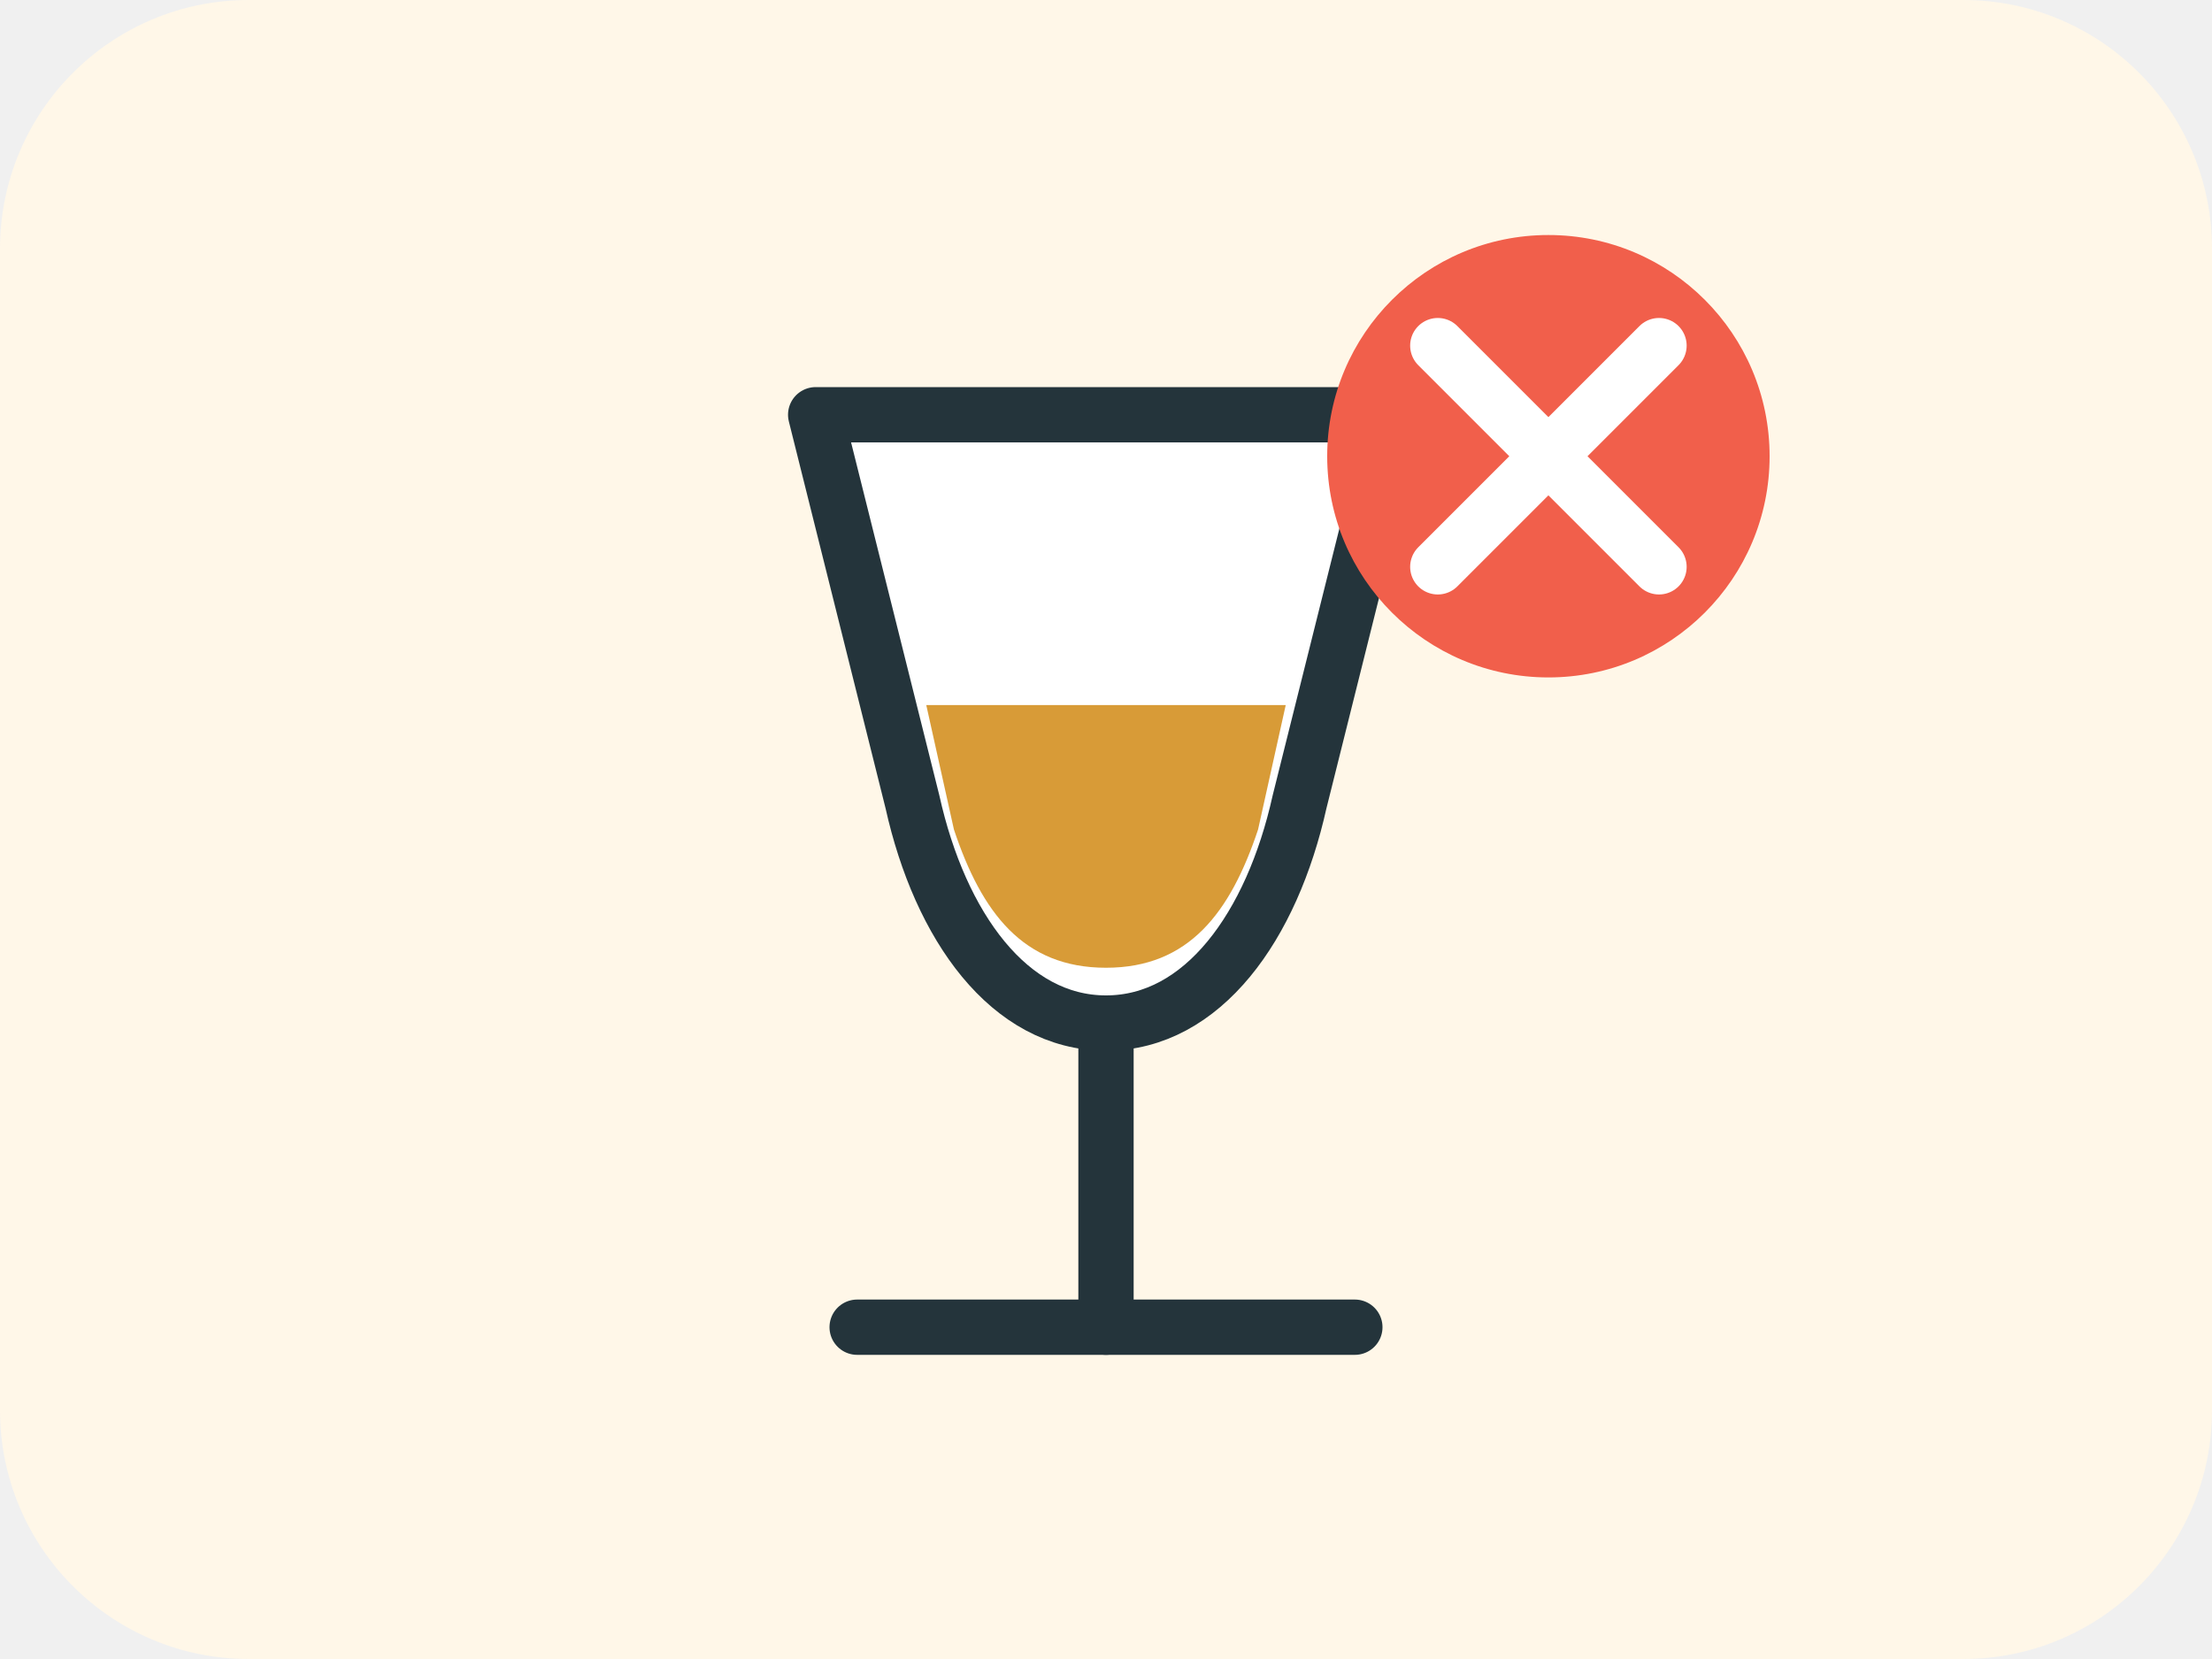
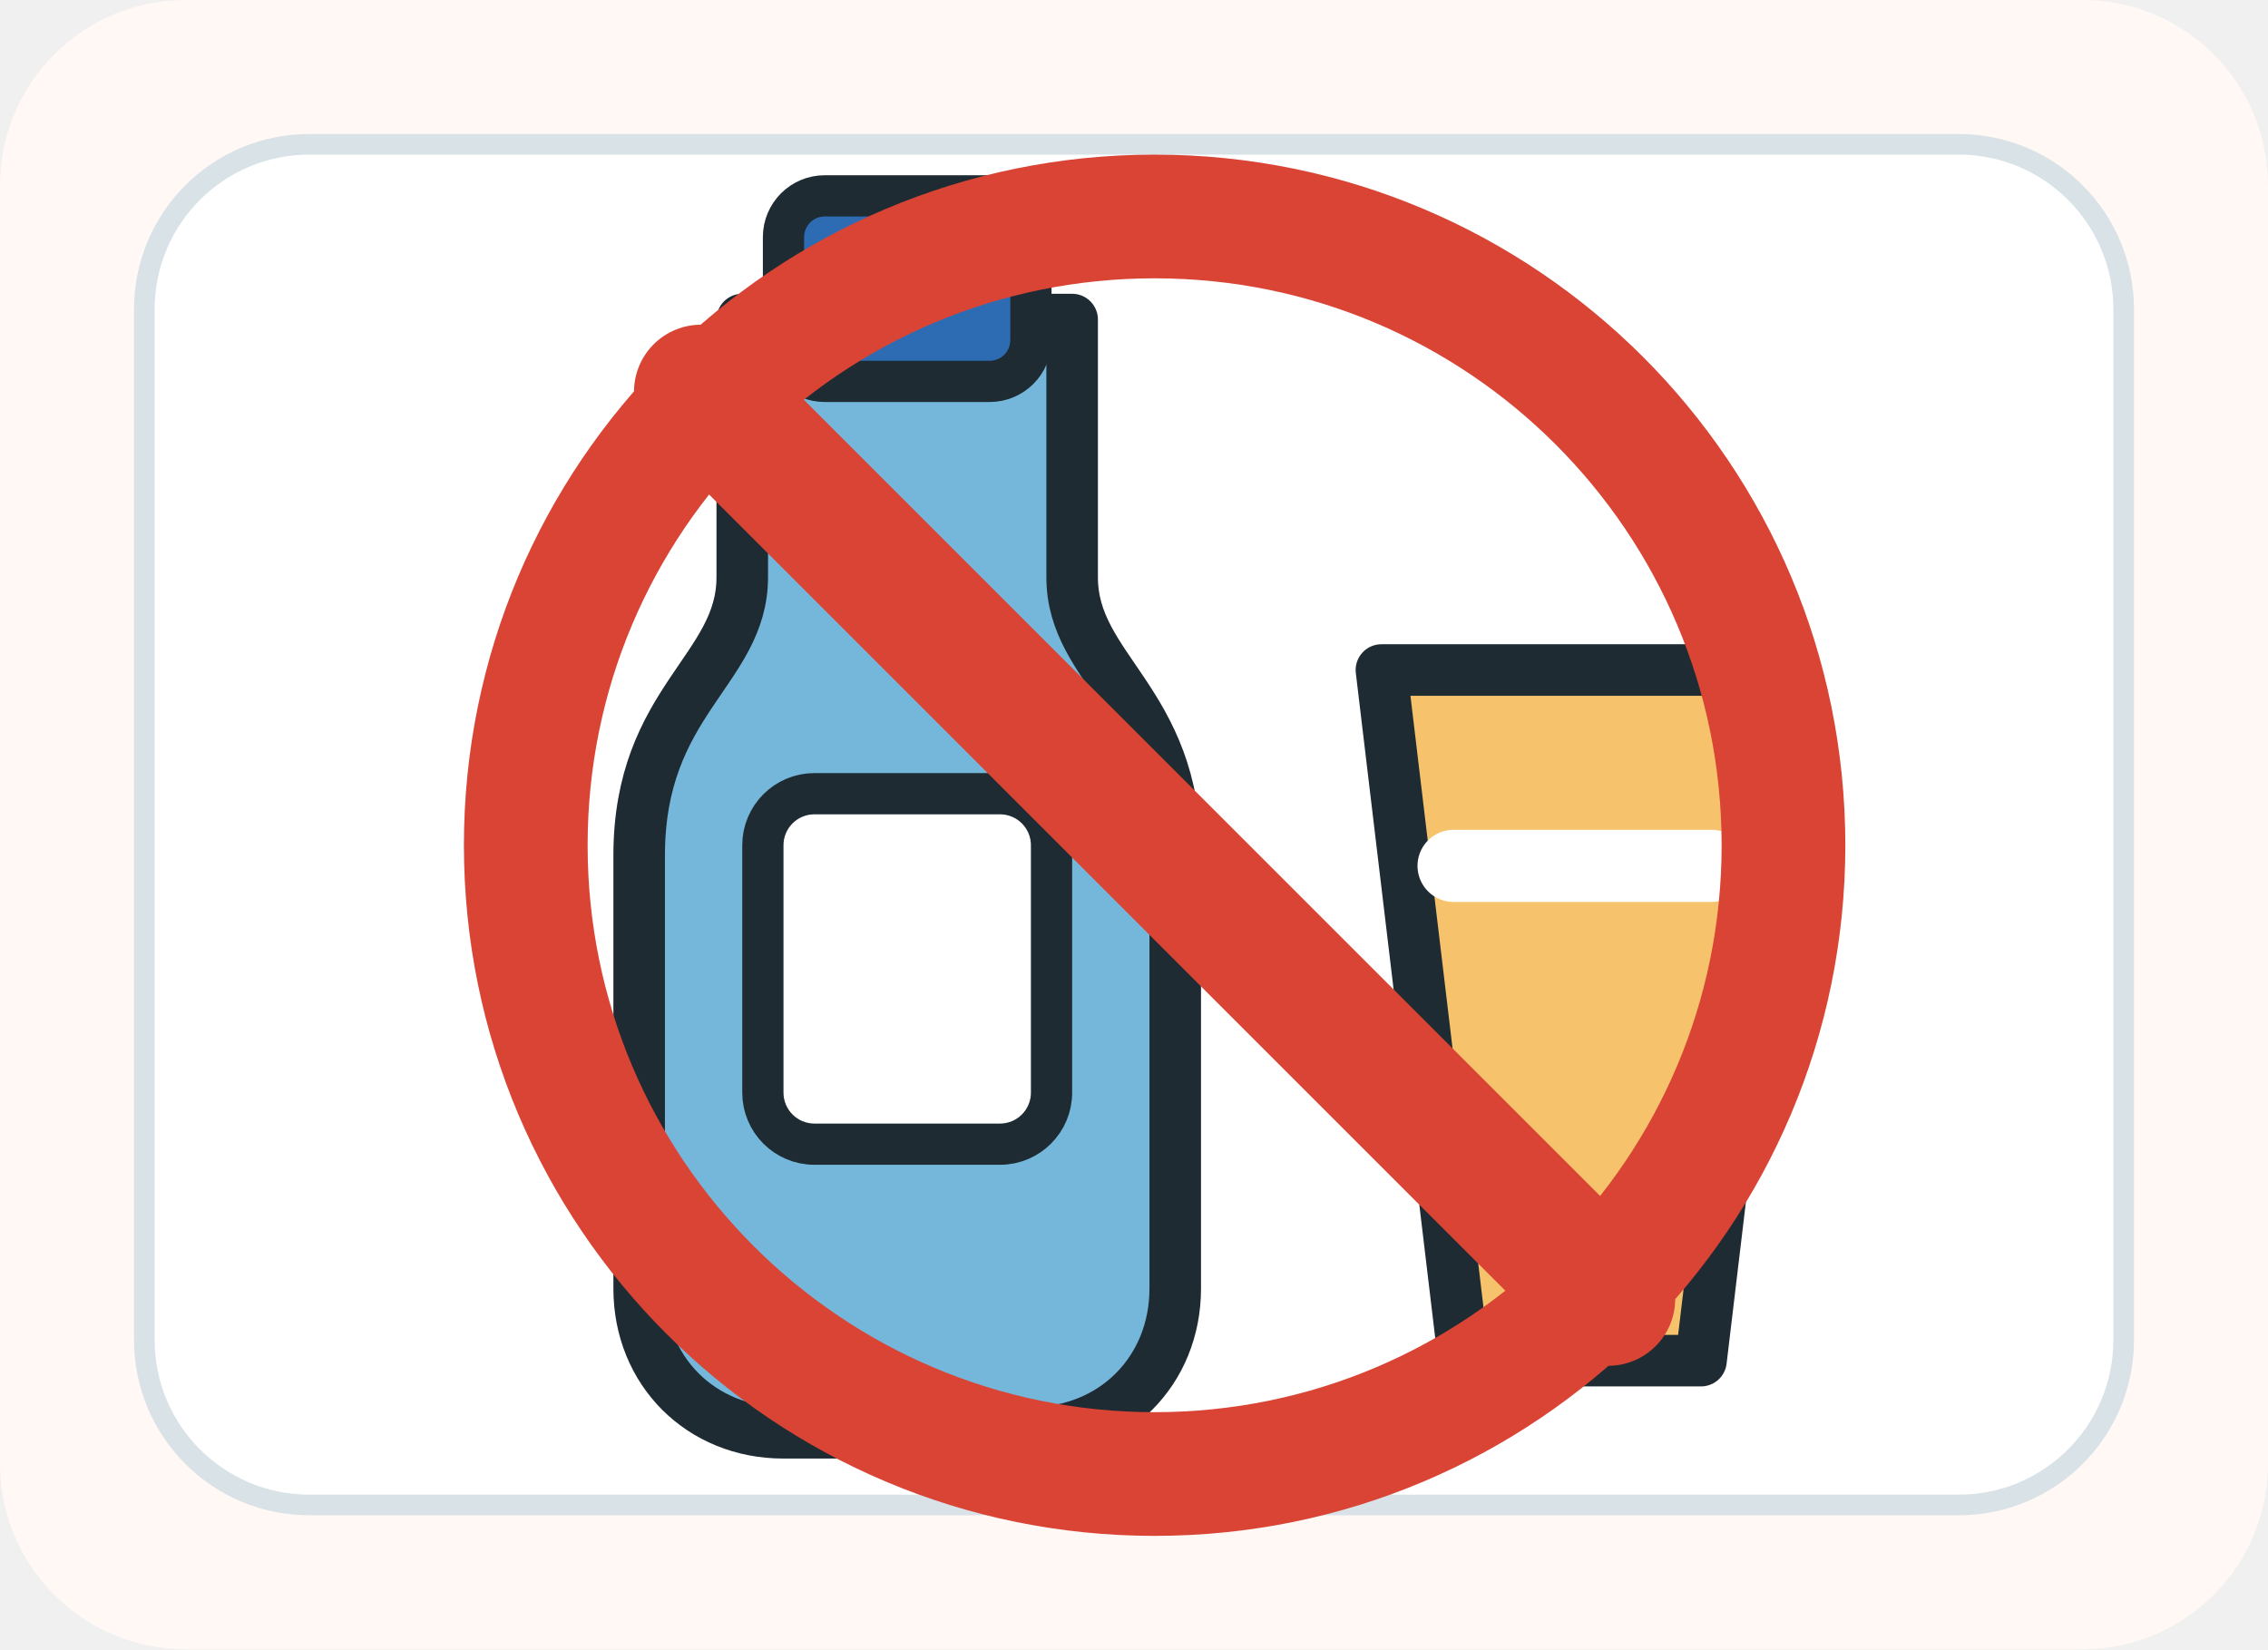
- <svg xmlns="http://www.w3.org/2000/svg" viewBox="0 0 160 120" role="img" aria-label="Alcohol caution">
-   <rect width="160" height="120" rx="18" fill="#fff7e8" />
-   <path d="M59 30h42l-7 28c-2 9-7 16-14 16s-12-7-14-16z" fill="#ffffff" stroke="#24343b" stroke-width="4" stroke-linejoin="round" />
-   <path d="M67 51h26l-2 9c-2 6-5 10-11 10s-9-4-11-10z" fill="#d89b37" />
-   <path d="M80 74v22" stroke="#24343b" stroke-width="4" stroke-linecap="round" />
-   <path d="M62 96h36" stroke="#24343b" stroke-width="4" stroke-linecap="round" />
-   <circle cx="112" cy="33" r="16" fill="#f15f4b" />
-   <path d="M104 25l16 16M120 25l-16 16" stroke="#fff" stroke-width="4" stroke-linecap="round" />
+ <svg xmlns="http://www.w3.org/2000/svg" viewBox="0 0 220 160" role="img" aria-labelledby="title desc">
+   <rect width="220" height="160" rx="18" fill="#fff8f5" />
+   <rect x="14" y="14" width="192" height="132" rx="16" fill="#ffffff" stroke="#d8e2e7" stroke-width="2" />
+   <path d="M72 31h32v25c0 9 10 12 10 27v42c0 8-6 14-14 14H76c-8 0-14-6-14-14V83c0-15 10-18 10-27V31Z" fill="#75b7da" stroke="#1f2b32" stroke-width="5" stroke-linejoin="round" />
+   <rect x="76" y="19" width="24" height="18" rx="4" fill="#2d6cb3" stroke="#1f2b32" stroke-width="4" />
+   <rect x="74" y="77" width="28" height="34" rx="5" fill="#ffffff" stroke="#1f2b32" stroke-width="4" />
+   <path d="M134 65h39l-8 67h-23l-8-67Z" fill="#f6c36c" stroke="#1f2b32" stroke-width="5" stroke-linejoin="round" />
+   <path d="M141 84h25" stroke="#ffffff" stroke-width="7" stroke-linecap="round" />
+   <circle cx="112" cy="82" r="61" fill="none" stroke="#d94435" stroke-width="12" />
+   <path d="M68 38 156 126" stroke="#d94435" stroke-width="13" stroke-linecap="round" />
</svg>
